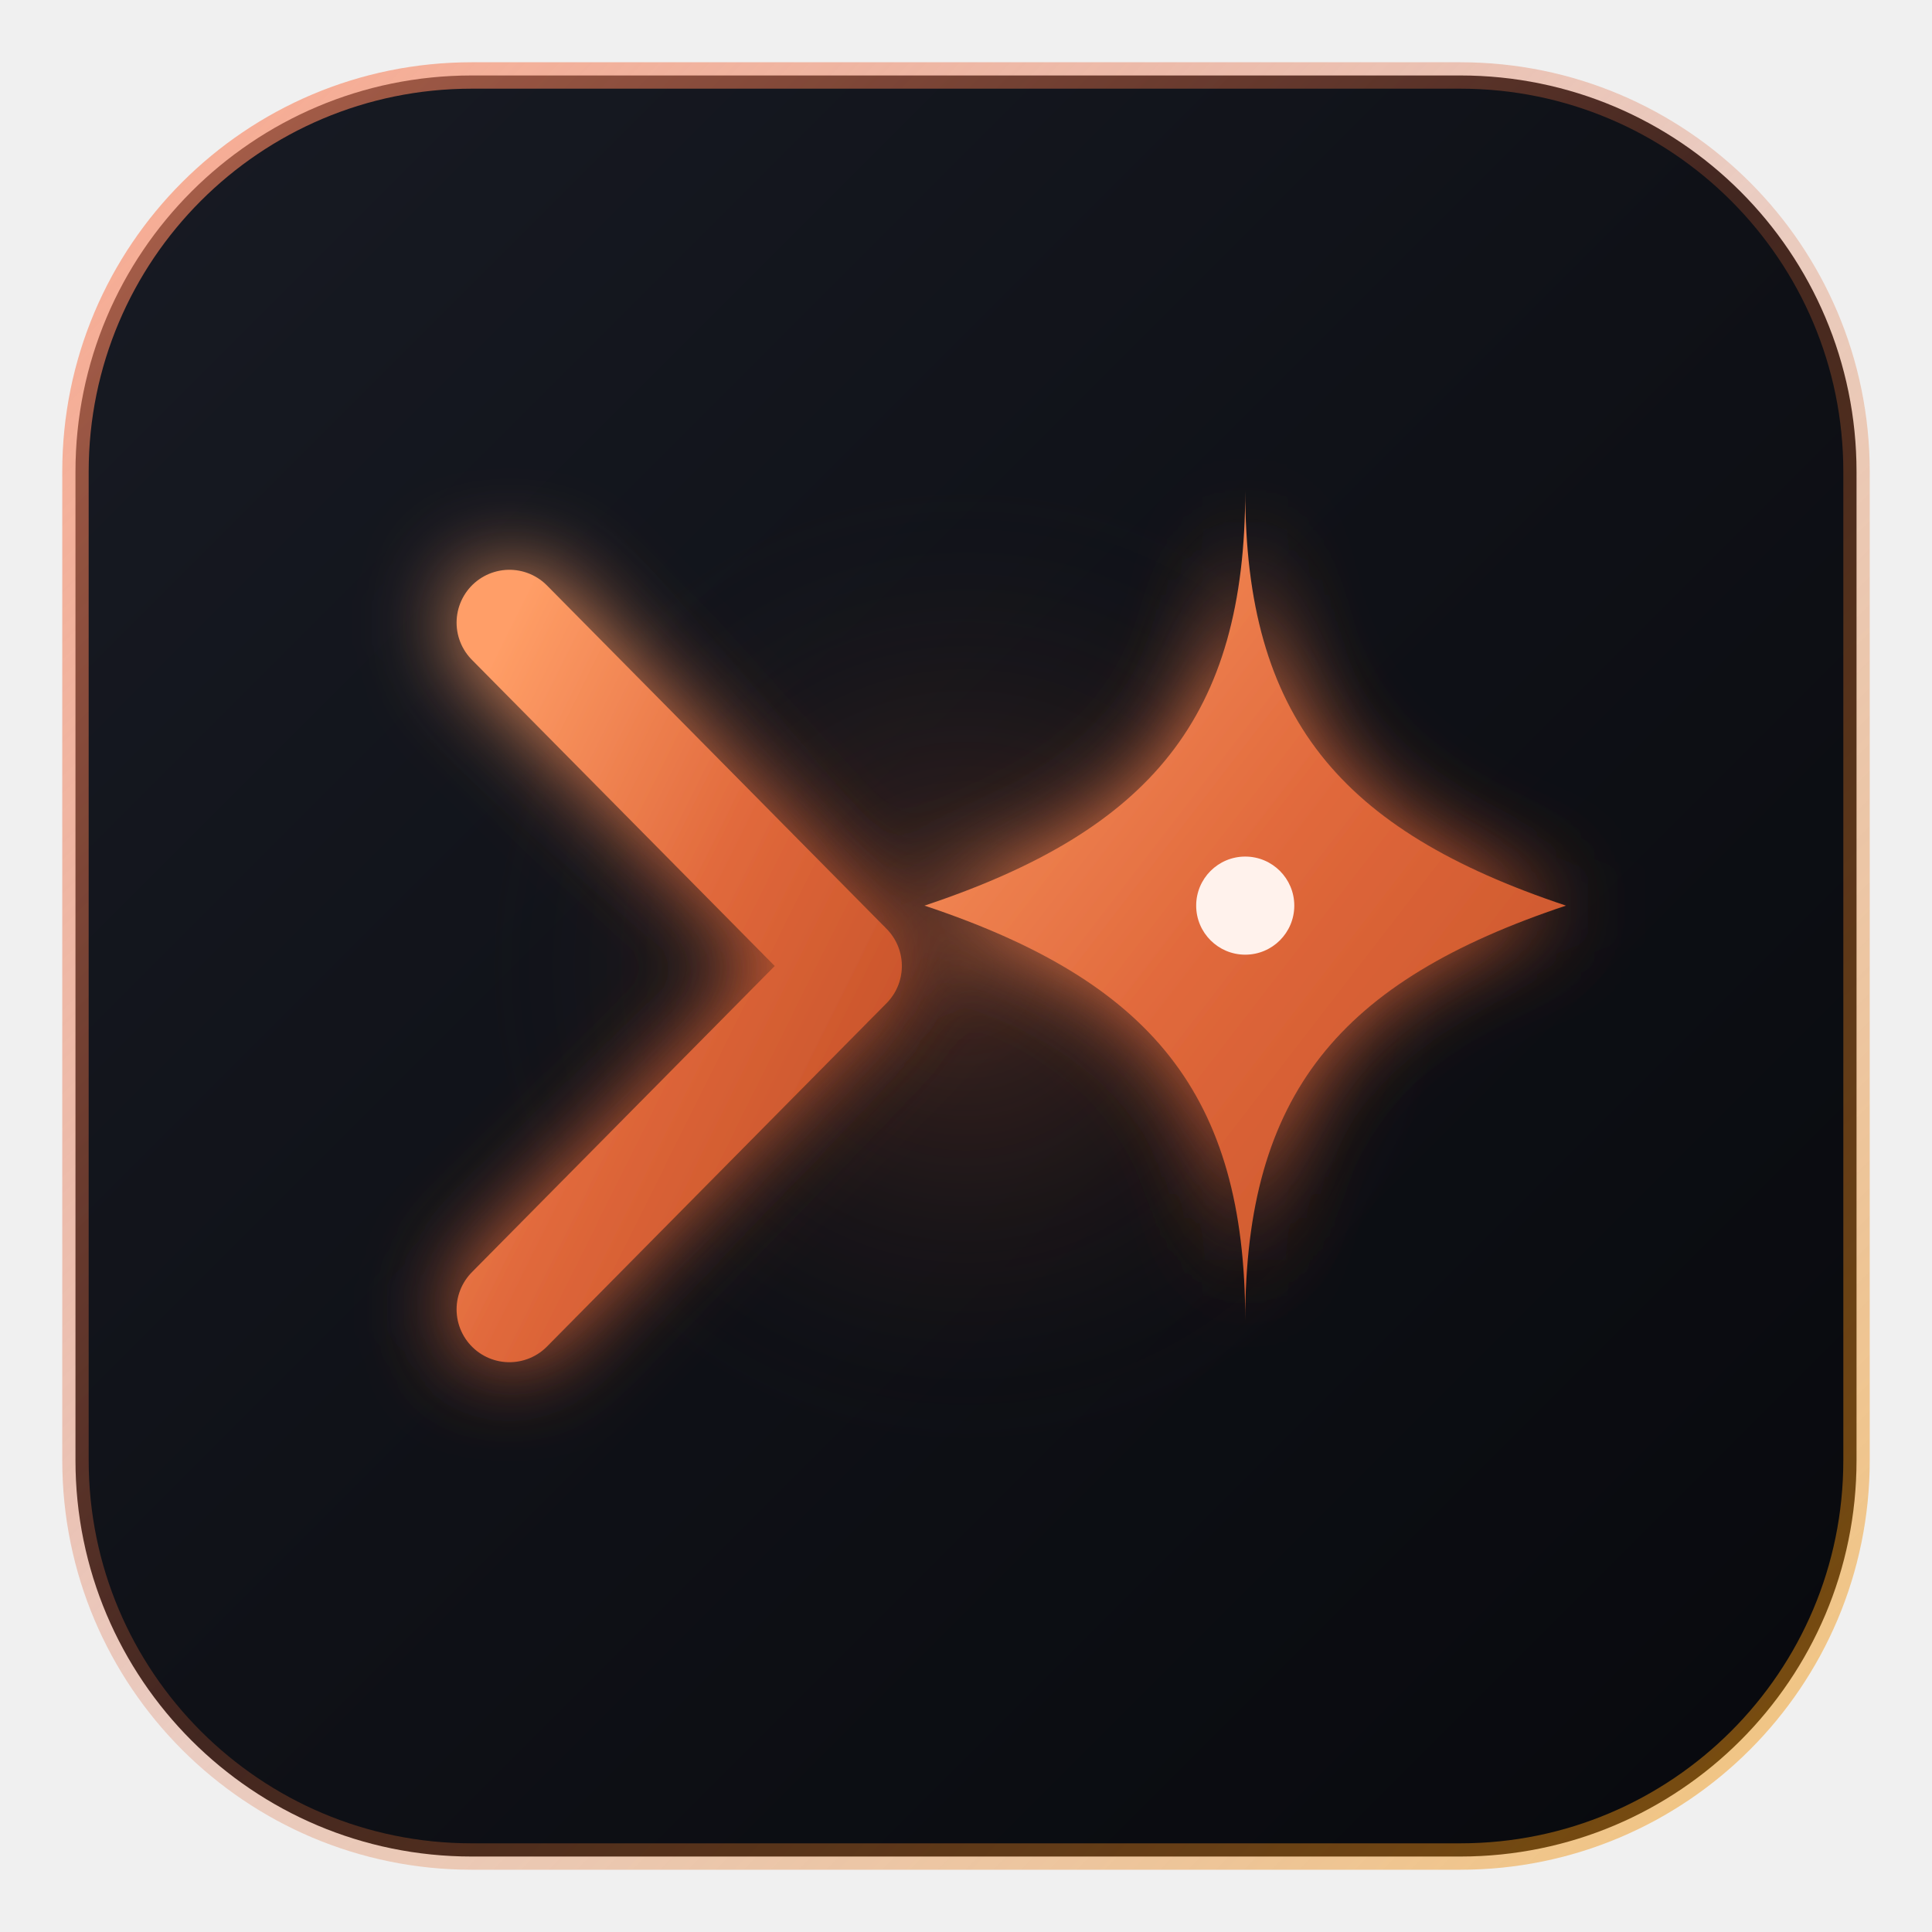
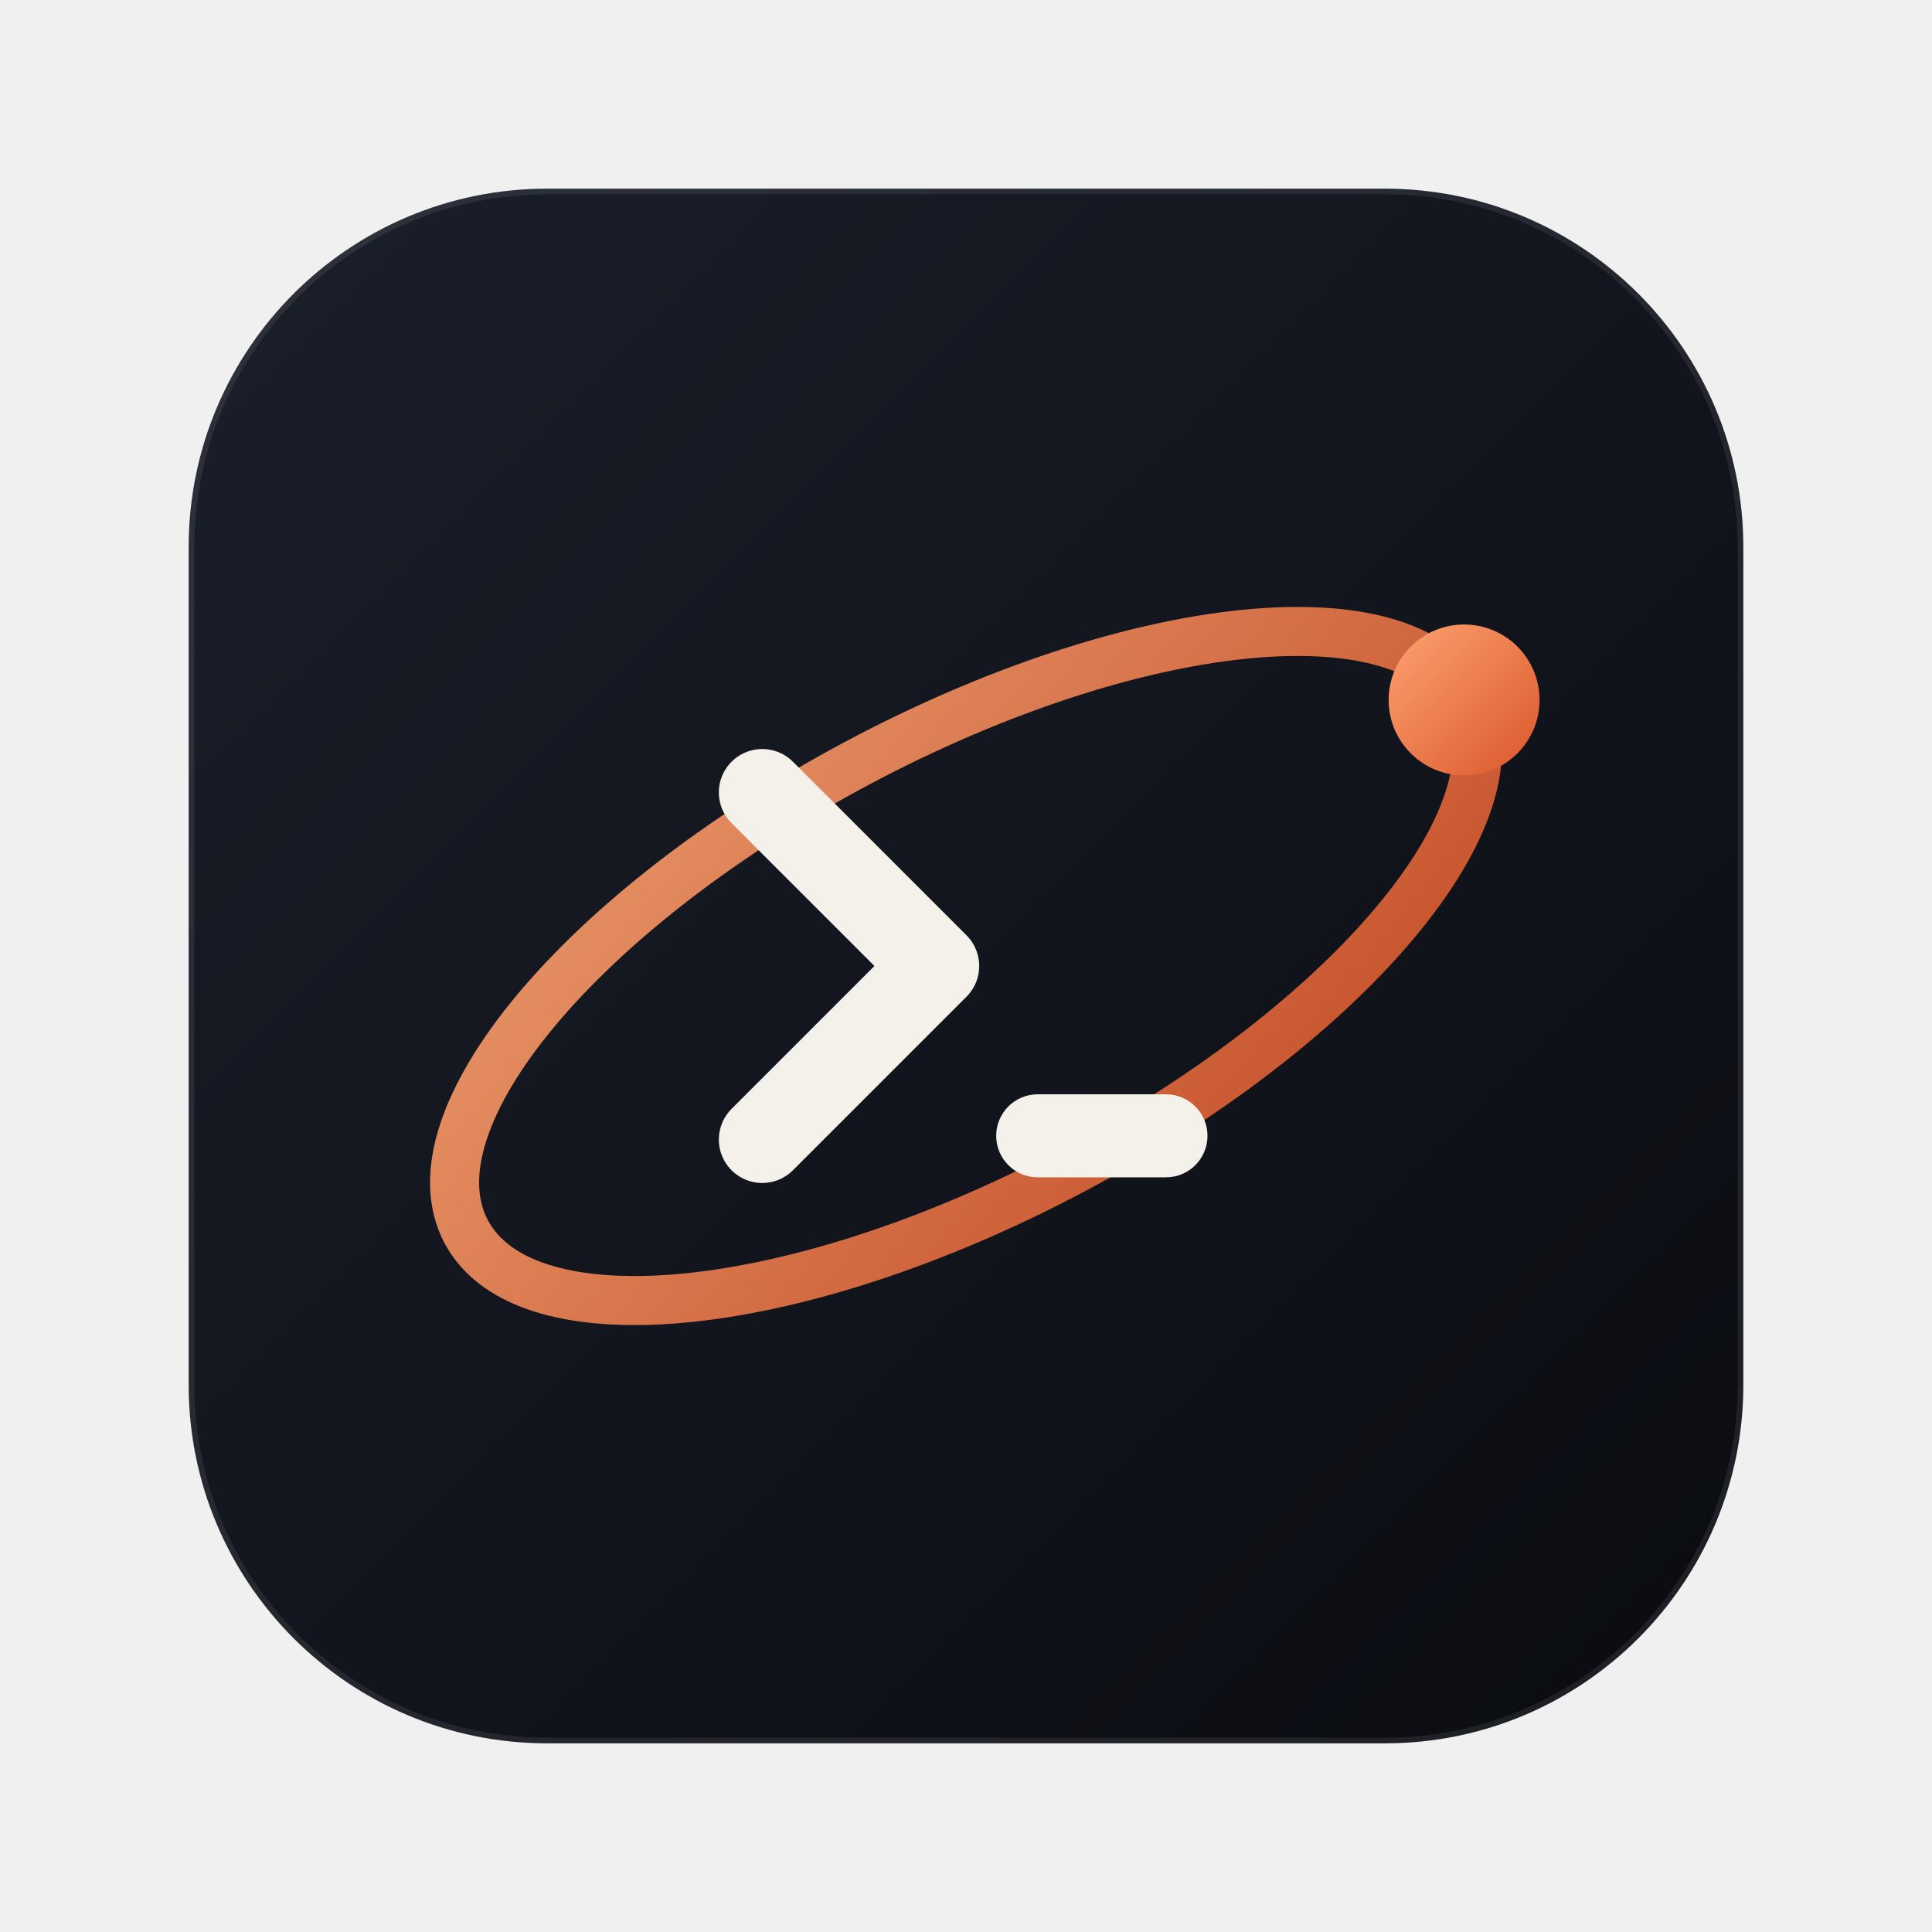
<svg xmlns="http://www.w3.org/2000/svg" viewBox="0 0 1024 1024" width="1024" height="1024">
  <defs>
-     <linearGradient id="bgGrad" x1="0%" y1="0%" x2="100%" y2="100%">
-       <stop offset="0%" stop-color="#181B24" />
-       <stop offset="50%" stop-color="#0F1117" />
-       <stop offset="100%" stop-color="#08090D" />
+     <linearGradient id="elBg" x1="0" y1="0" x2="1" y2="1">
+       <stop offset="0" stop-color="#1B1F2A" />
+       <stop offset="1" stop-color="#0A0C11" />
    </linearGradient>
-     <linearGradient id="borderGrad" x1="0%" y1="0%" x2="100%" y2="100%">
-       <stop offset="0%" stop-color="#FF8A65" stop-opacity="0.8" />
-       <stop offset="50%" stop-color="#D9643A" stop-opacity="0.3" />
-       <stop offset="100%" stop-color="#F59E0B" stop-opacity="0.6" />
+     <linearGradient id="elAccent" x1="0" y1="0" x2="1" y2="1">
+       <stop offset="0" stop-color="#FFA270" />
+       <stop offset="1" stop-color="#D9572B" />
    </linearGradient>
-     <linearGradient id="claudeFlame" x1="0%" y1="0%" x2="100%" y2="100%">
-       <stop offset="0%" stop-color="#FF9E67" />
-       <stop offset="50%" stop-color="#E0683B" />
-       <stop offset="100%" stop-color="#C24E25" />
-     </linearGradient>
-     <linearGradient id="amberGlow" x1="0%" y1="100%" x2="100%" y2="0%">
-       <stop offset="0%" stop-color="#F59E0B" />
-       <stop offset="100%" stop-color="#FDE68A" />
-     </linearGradient>
-     <radialGradient id="centerGlow" cx="50%" cy="50%" r="50%">
-       <stop offset="0%" stop-color="#E0683B" stop-opacity="0.25" />
-       <stop offset="70%" stop-color="#0F1117" stop-opacity="0" />
-     </radialGradient>
-     <filter id="glow" x="-20%" y="-20%" width="140%" height="140%">
-       <feGaussianBlur stdDeviation="24" result="blur" />
-       <feComposite in="SourceGraphic" in2="blur" operator="over" />
-     </filter>
  </defs>
-   <rect x="40" y="40" width="944" height="944" rx="210" ry="210" fill="url(#bgGrad)" />
-   <circle cx="512" cy="512" r="380" fill="url(#centerGlow)" />
-   <rect x="40" y="40" width="944" height="944" rx="210" ry="210" fill="none" stroke="url(#borderGrad)" stroke-width="14" stroke-opacity="0.85" />
-   <g filter="url(#glow)">
-     <path d="M 270 330 L 450 512 L 270 694" fill="none" stroke="url(#claudeFlame)" stroke-width="56" stroke-linecap="round" stroke-linejoin="round" />
-     <path d="M 660 260               C 660 380, 710 440, 830 480               C 710 520, 660 580, 660 700               C 660 580, 610 520, 490 480               C 610 440, 660 380, 660 260 Z" fill="url(#claudeFlame)" />
-     <circle cx="660" cy="480" r="26" fill="#FFF2EC" />
-     <line x1="330" y1="760" x2="520" y2="760" stroke="url(#amberGlow)" stroke-width="38" stroke-linecap="round" />
-   </g>
+   <rect x="100" y="100" width="824" height="824" rx="190" fill="url(#elBg)" />
+   <rect x="101.5" y="101.5" width="821" height="821" rx="188.5" fill="none" stroke="#FFFFFF" stroke-opacity="0.08" stroke-width="3" />
+   <ellipse cx="512" cy="512" rx="300" ry="122" transform="rotate(-28 512 512)" fill="none" stroke="url(#elAccent)" stroke-width="26" stroke-opacity="0.9" />
+   <path d="M404 420 L496 512 L404 604" fill="none" stroke="#F4F1EA" stroke-width="46" stroke-linecap="round" stroke-linejoin="round" />
+   <rect x="528" y="580" width="112" height="44" rx="22" fill="#F4F1EA" />
+   <circle cx="776" cy="371" r="40" fill="url(#elAccent)" />
</svg>
